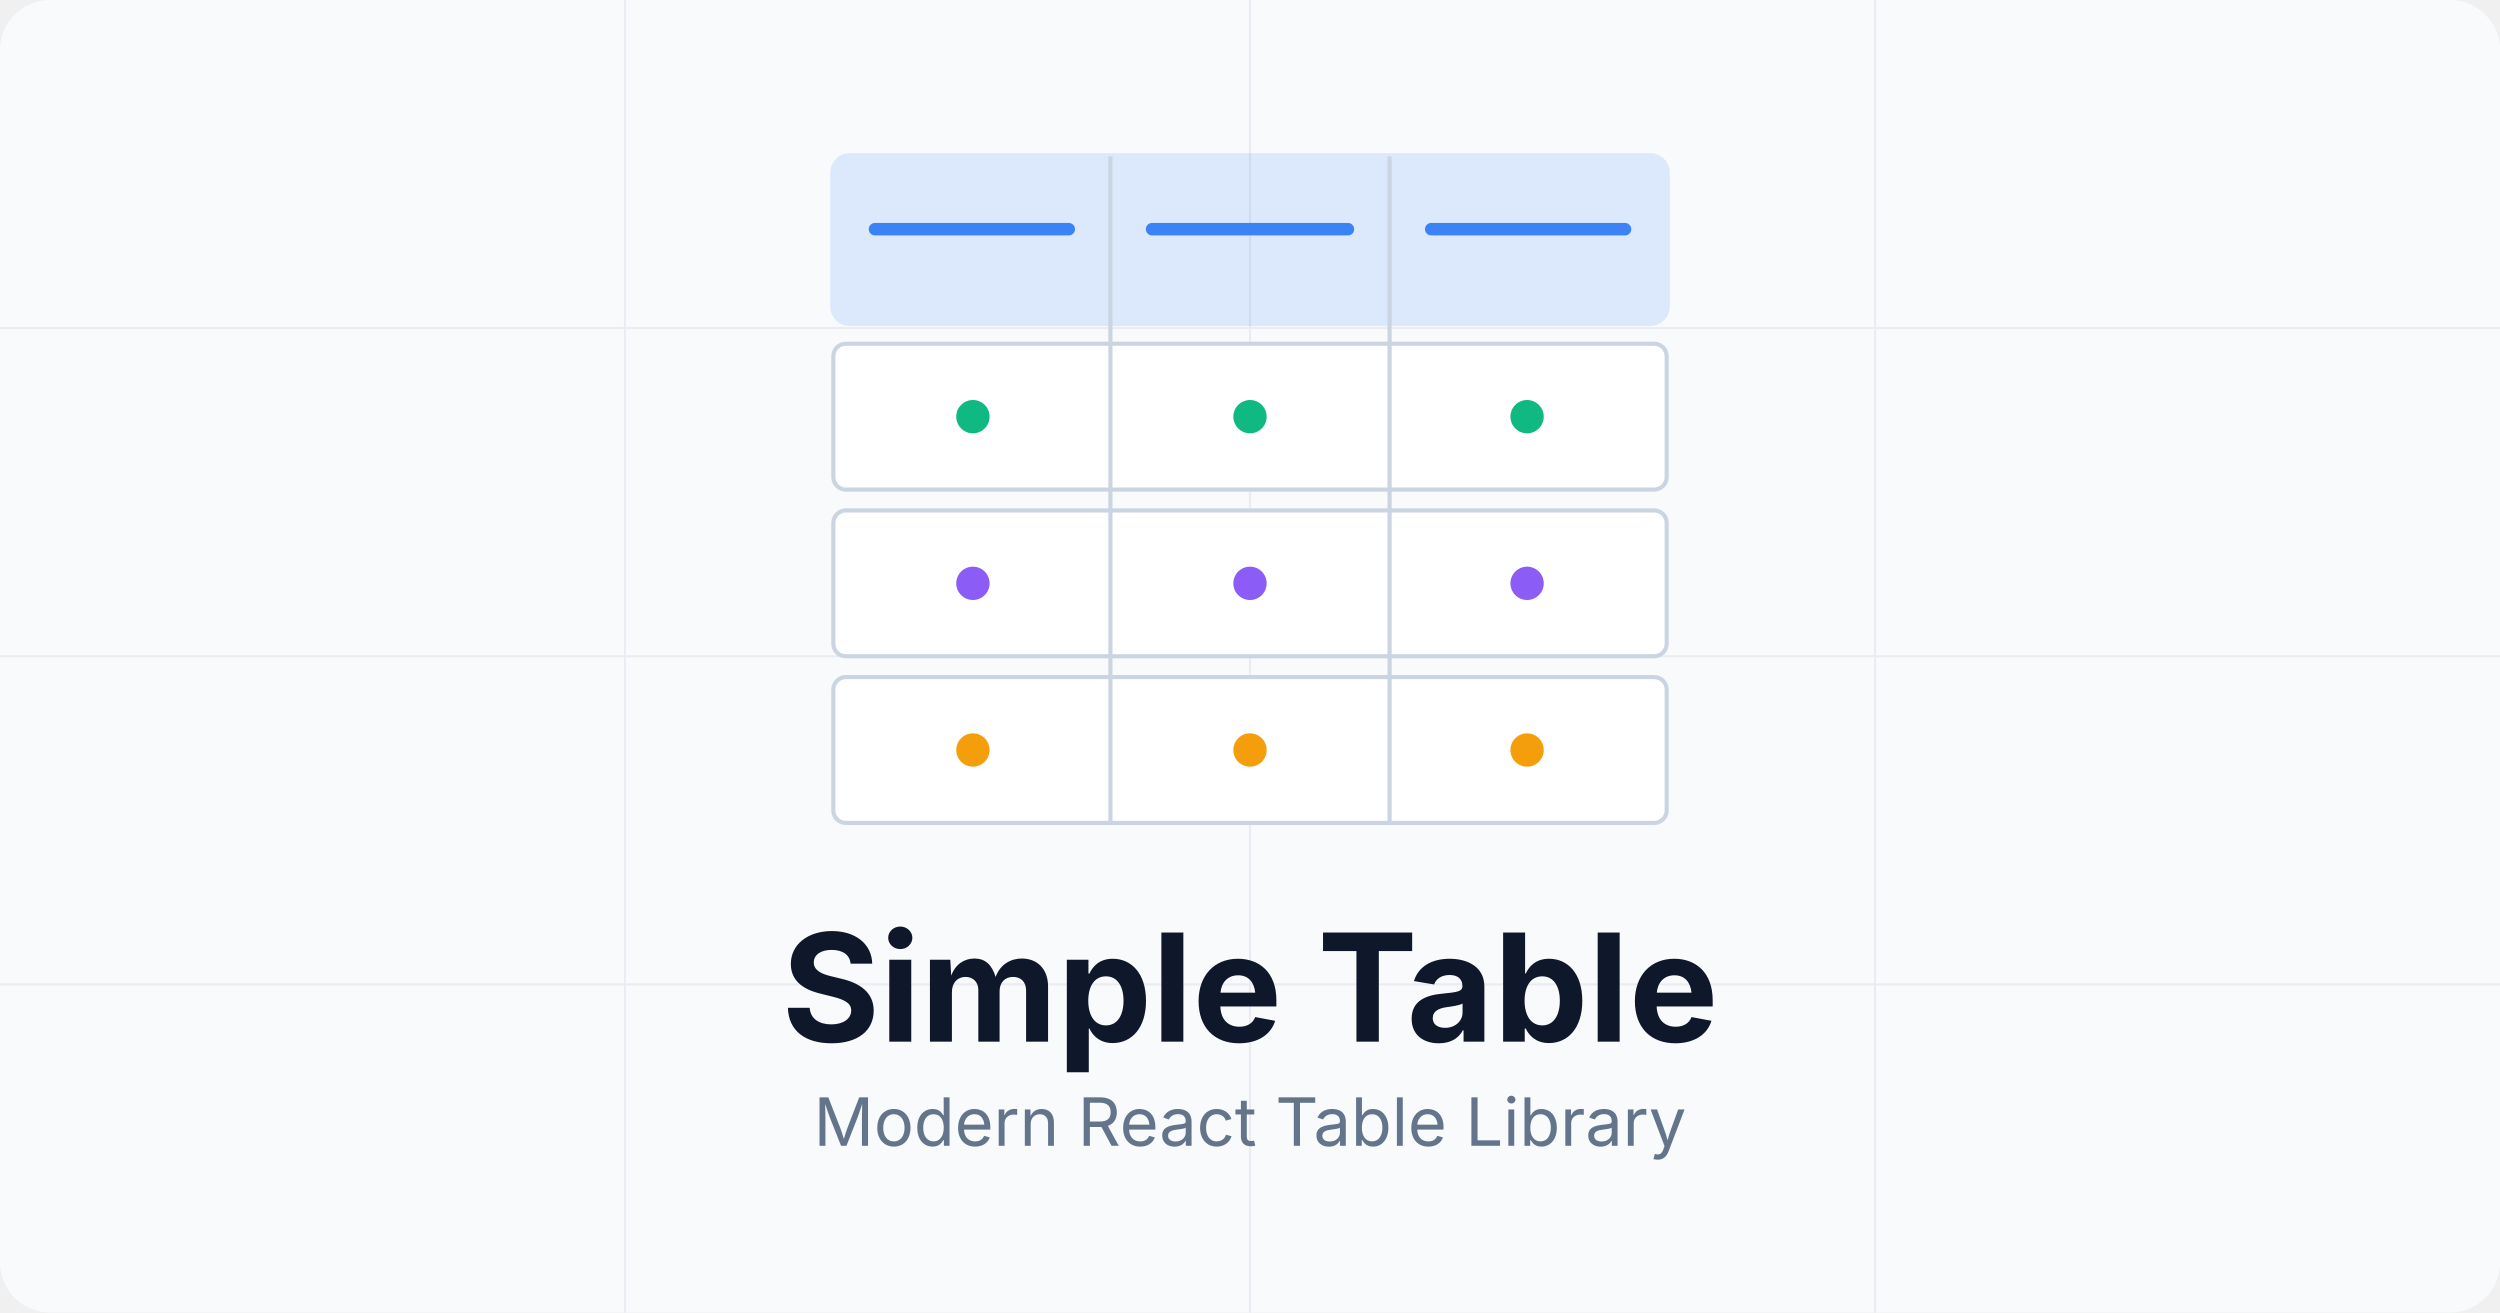
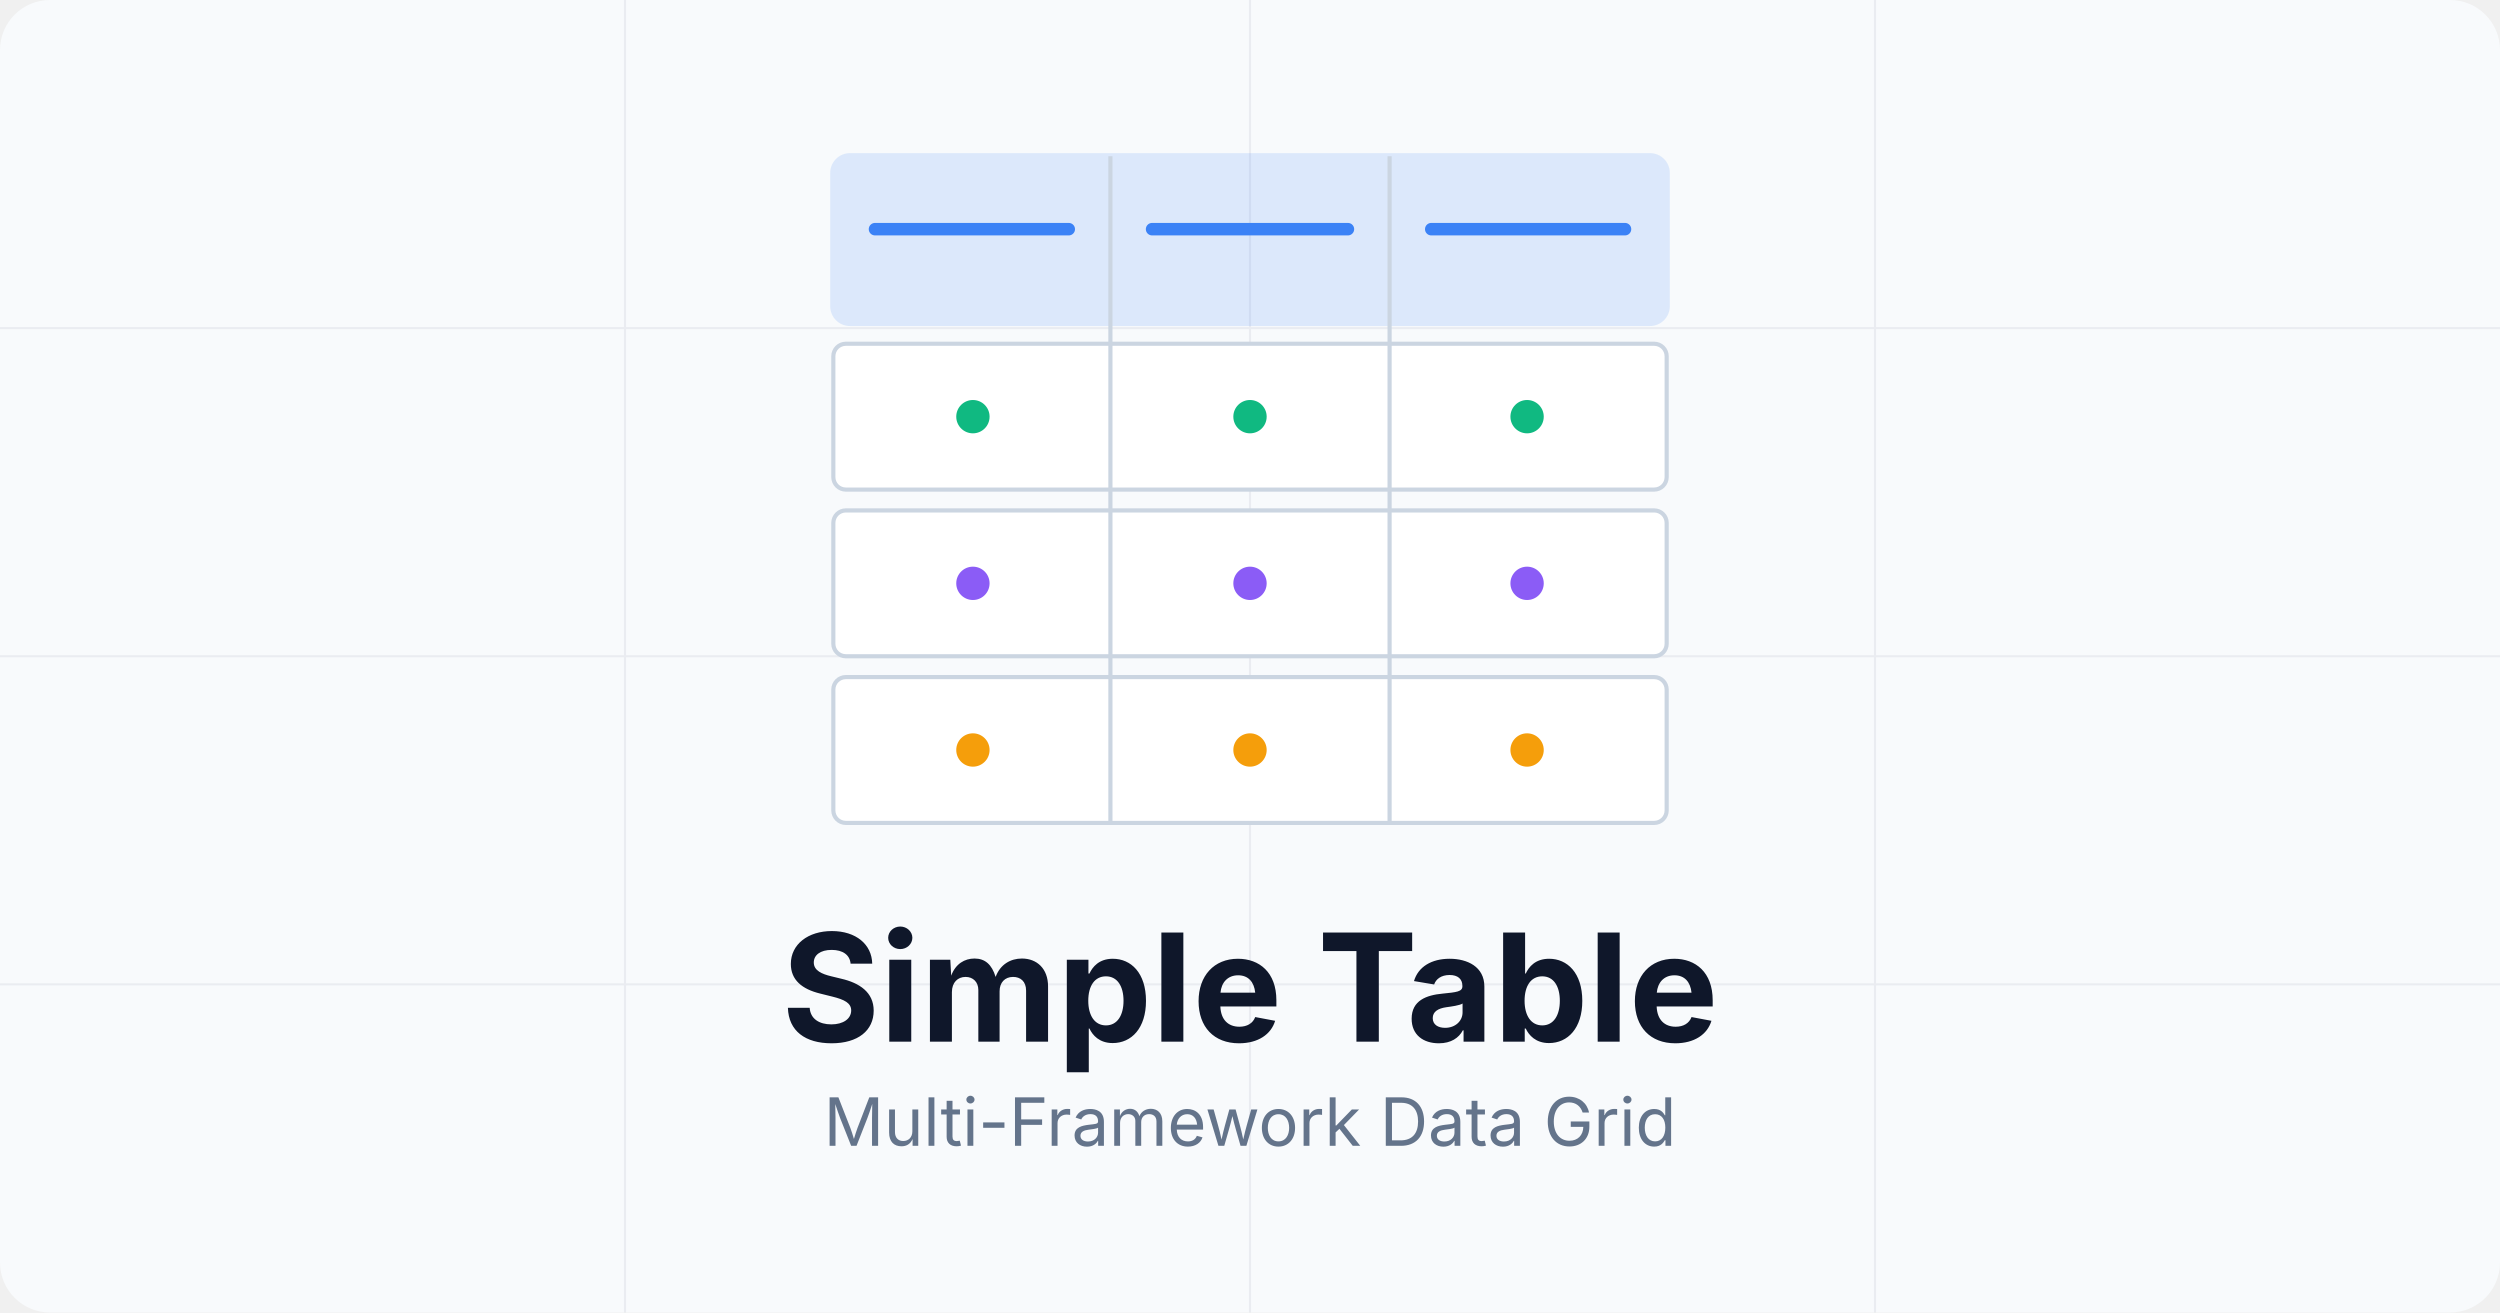
<svg xmlns="http://www.w3.org/2000/svg" width="1200" height="630" viewBox="0 0 1200 630" fill="none">
  <rect width="1200" height="630" fill="#F8FAFC" rx="24" />
  <g opacity="0.1">
    <line x1="0" y1="157.5" x2="1200" y2="157.5" stroke="#64748B" stroke-width="1" />
    <line x1="0" y1="315" x2="1200" y2="315" stroke="#64748B" stroke-width="1" />
    <line x1="0" y1="472.5" x2="1200" y2="472.5" stroke="#64748B" stroke-width="1" />
    <line x1="300" y1="0" x2="300" y2="630" stroke="#64748B" stroke-width="1" />
    <line x1="600" y1="0" x2="600" y2="630" stroke="#64748B" stroke-width="1" />
    <line x1="900" y1="0" x2="900" y2="630" stroke="#64748B" stroke-width="1" />
  </g>
  <g transform="translate(400, 75)">
    <rect x="0" y="0" width="400" height="80" rx="8" fill="#3B82F6" opacity="0.15" stroke="#3B82F6" stroke-width="3" />
    <rect x="0" y="90" width="400" height="70" rx="6" fill="#FFFFFF" stroke="#CBD5E1" stroke-width="2" />
    <rect x="0" y="170" width="400" height="70" rx="6" fill="#FFFFFF" stroke="#CBD5E1" stroke-width="2" />
    <rect x="0" y="250" width="400" height="70" rx="6" fill="#FFFFFF" stroke="#CBD5E1" stroke-width="2" />
    <line x1="133" y1="0" x2="133" y2="320" stroke="#CBD5E1" stroke-width="2" />
    <line x1="267" y1="0" x2="267" y2="320" stroke="#CBD5E1" stroke-width="2" />
    <line x1="20" y1="35" x2="113" y2="35" stroke="#3B82F6" stroke-width="6" stroke-linecap="round" />
    <line x1="153" y1="35" x2="247" y2="35" stroke="#3B82F6" stroke-width="6" stroke-linecap="round" />
    <line x1="287" y1="35" x2="380" y2="35" stroke="#3B82F6" stroke-width="6" stroke-linecap="round" />
    <circle cx="67" cy="125" r="8" fill="#10B981" />
    <circle cx="200" cy="125" r="8" fill="#10B981" />
    <circle cx="333" cy="125" r="8" fill="#10B981" />
    <circle cx="67" cy="205" r="8" fill="#8B5CF6" />
    <circle cx="200" cy="205" r="8" fill="#8B5CF6" />
    <circle cx="333" cy="205" r="8" fill="#8B5CF6" />
    <circle cx="67" cy="285" r="8" fill="#F59E0B" />
    <circle cx="200" cy="285" r="8" fill="#F59E0B" />
    <circle cx="333" cy="285" r="8" fill="#F59E0B" />
  </g>
  <text x="600" y="500" font-family="system-ui, -apple-system, sans-serif" font-size="72" font-weight="700" fill="#0F172A" text-anchor="middle">
    Simple Table
  </text>
  <text x="600" y="550" font-family="system-ui, -apple-system, sans-serif" font-size="32" font-weight="400" fill="#64748B" text-anchor="middle">
-     Modern React Table Library
+     Multi-Framework Data Grid
  </text>
</svg>
